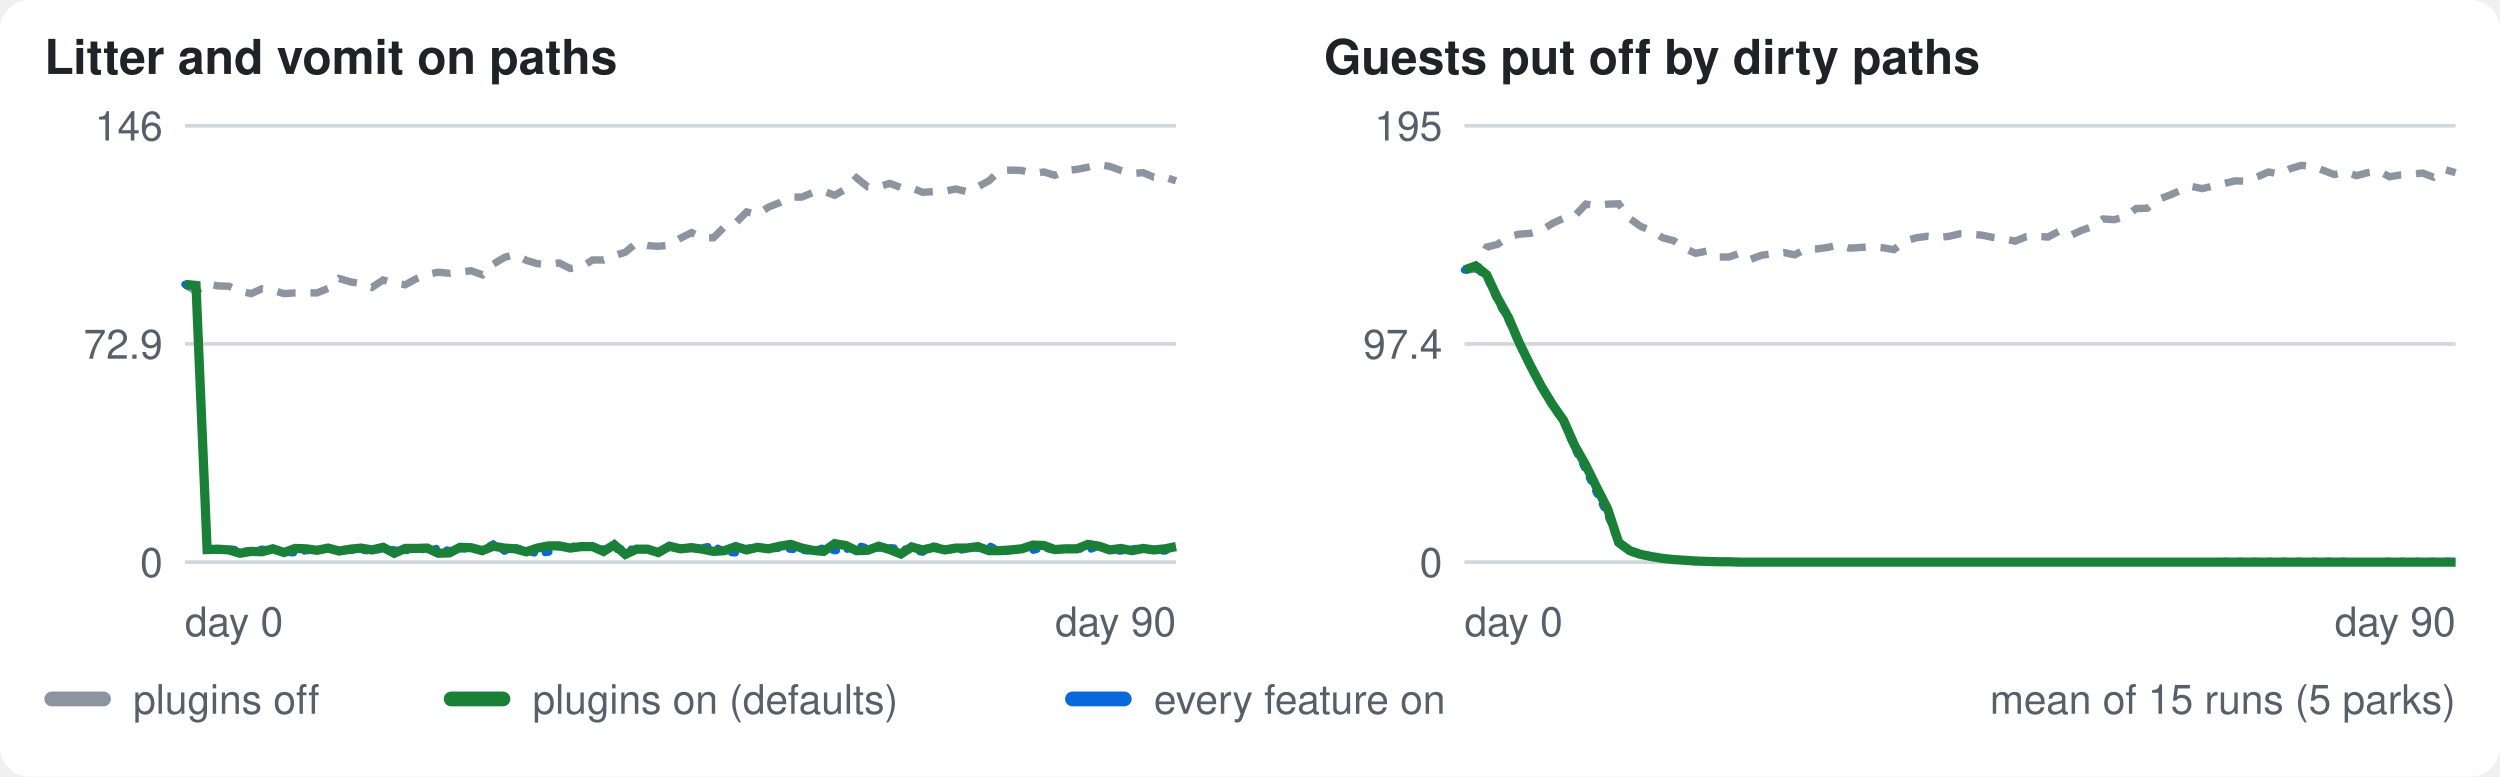
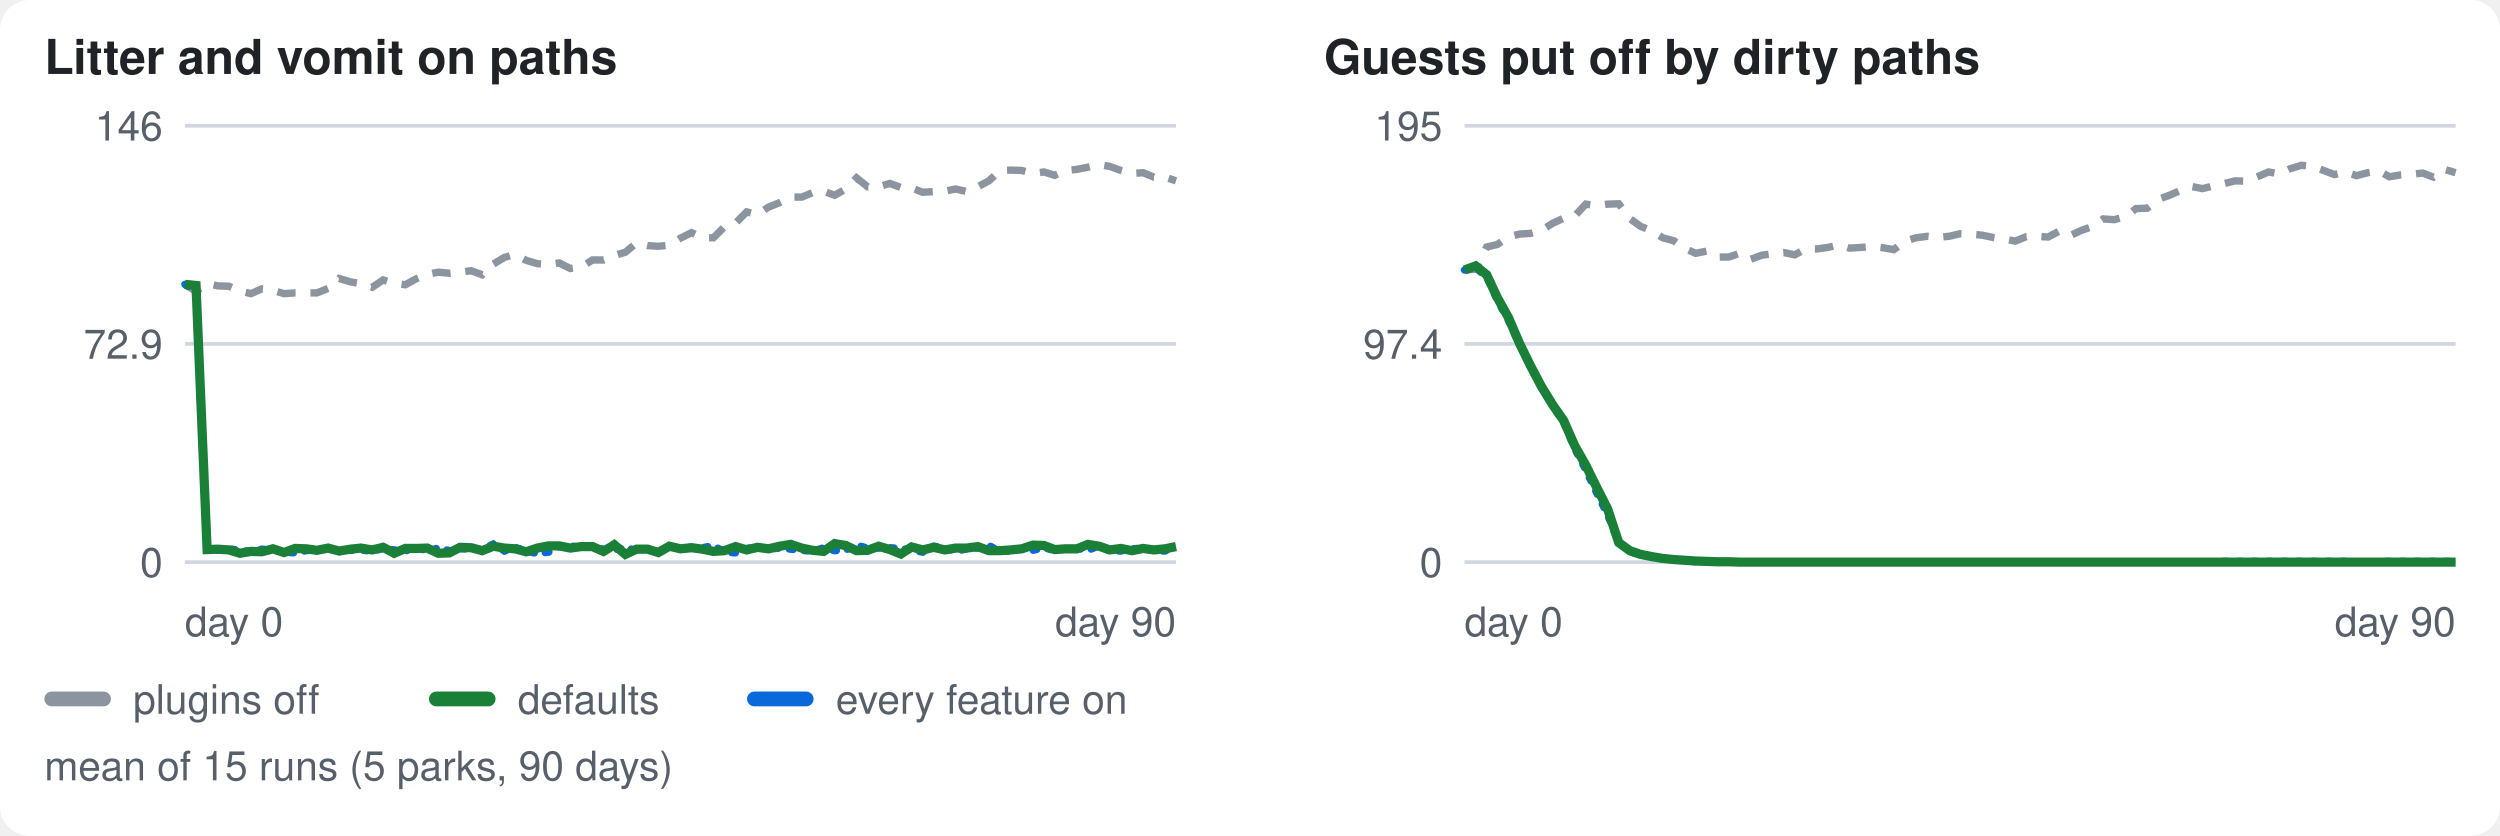
- <svg xmlns="http://www.w3.org/2000/svg" viewBox="0 0 676 210" width="676" height="210" font-family="-apple-system, Segoe UI, Helvetica, Arial, sans-serif">
+ <svg xmlns="http://www.w3.org/2000/svg" viewBox="0 0 676 226" width="676" height="226" font-family="-apple-system, Segoe UI, Helvetica, Arial, sans-serif">
  <style>
  .bg{fill:#ffffff} .ax{stroke:#d0d7de} .tx{fill:#57606a;font-size:11px} .tt{fill:#1f2328;font-size:13px;font-weight:600}
  .def{stroke:#1a7f37;fill:none;stroke-width:2.5} .all{stroke:#0969da;fill:none;stroke-width:2;stroke-dasharray:1 3;stroke-linecap:round}
  .off{stroke:#8c959f;fill:none;stroke-width:2;stroke-dasharray:5 4} .ldef{fill:#1a7f37} .lall{fill:#0969da} .loff{fill:#8c959f}
  @media (prefers-color-scheme: dark){ .bg{fill:#0d1117} .ax{stroke:#30363d} .tx{fill:#8b949e} .tt{fill:#e6edf3}
    .def{stroke:#3fb950} .ldef{fill:#3fb950} .all{stroke:#58a6ff} .lall{fill:#58a6ff} .off{stroke:#6e7681} .loff{fill:#6e7681} }
</style>
  <rect class="bg" width="100%" height="100%" rx="8" />
  <text class="tt" x="12" y="20">Litter and vomit on paths</text>
  <line class="ax" x1="50" x2="318" y1="152.0" y2="152.0" />
  <text class="tx" x="44" y="156.0" text-anchor="end">0</text>
  <line class="ax" x1="50" x2="318" y1="93.0" y2="93.0" />
  <text class="tx" x="44" y="97.0" text-anchor="end">72.9</text>
  <line class="ax" x1="50" x2="318" y1="34.0" y2="34.0" />
  <text class="tx" x="44" y="38.0" text-anchor="end">146</text>
  <text class="tx" x="50" y="172">day 0</text>
  <text class="tx" x="318" y="172" text-anchor="end">day 90</text>
  <path class="off" d="M50.0,76.9L53.0,78.8L56.0,76.7L58.9,77.3L61.9,77.4L64.9,78.7L67.9,79.4L70.8,78.1L73.8,78.5L76.8,79.4L79.8,79.2L82.8,79.2L85.7,79.2L88.7,78.0L91.7,75.3L94.7,76.2L97.6,76.7L100.6,77.7L103.6,75.7L106.6,76.6L109.6,77.0L112.5,75.4L115.5,74.2L118.5,73.6L121.5,73.9L124.4,73.6L127.4,73.2L130.4,74.3L133.4,71.4L136.4,69.6L139.3,68.8L142.3,70.4L145.3,71.3L148.3,71.5L151.2,71.1L154.2,72.6L157.2,72.2L160.2,70.3L163.2,70.3L166.1,69.1L169.1,68.2L172.1,65.7L175.1,66.4L178.0,66.6L181.0,66.3L184.0,64.4L187.0,62.9L190.0,64.3L192.9,64.3L195.9,61.3L198.9,60.3L201.9,57.3L204.8,58.0L207.8,56.0L210.8,54.8L213.8,53.3L216.8,53.3L219.7,52.1L222.7,51.7L225.7,52.8L228.7,51.1L231.6,48.1L234.6,50.5L237.6,50.5L240.6,49.6L243.6,50.7L246.5,50.8L249.5,52.0L252.5,51.8L255.5,51.7L258.4,51.1L261.4,51.8L264.4,50.5L267.4,48.9L270.4,46.1L273.3,46.0L276.3,46.1L279.3,46.9L282.3,46.5L285.2,47.4L288.2,46.1L291.2,45.8L294.2,45.2L297.2,44.5L300.1,45.0L303.1,46.1L306.1,46.9L309.1,46.7L312.0,47.9L315.0,47.9L318.0,48.9" />
  <path class="all" d="M50.0,76.9L53.0,78.6L56.0,148.5L58.9,148.8L61.9,148.4L64.9,148.8L67.9,149.1L70.8,148.5L73.8,148.7L76.8,149.3L79.8,149.5L82.8,148.9L85.7,148.7L88.7,148.4L91.7,148.9L94.7,148.8L97.6,148.7L100.6,149.1L103.6,148.3L106.6,148.7L109.6,149.1L112.5,147.5L115.5,149.3L118.5,148.1L121.5,148.9L124.4,148.4L127.4,148.5L130.4,148.6L133.4,147.1L136.4,149.0L139.3,148.0L142.3,149.0L145.3,149.7L148.3,149.3L151.2,147.8L154.2,147.5L157.2,148.2L160.2,147.8L163.2,148.5L166.1,148.7L169.1,148.0L172.1,148.9L175.1,148.4L178.0,149.0L181.0,148.1L184.0,148.1L187.0,148.0L190.0,148.1L192.9,147.5L195.9,149.3L198.9,149.5L201.9,148.3L204.8,147.8L207.8,148.5L210.8,148.2L213.8,148.5L216.8,148.8L219.7,149.1L222.7,148.1L225.7,148.9L228.7,148.7L231.6,147.4L234.6,148.2L237.6,148.2L240.6,148.1L243.6,148.3L246.5,148.8L249.5,149.3L252.5,147.7L255.5,148.1L258.4,149.1L261.4,148.4L264.4,148.2L267.4,147.5L270.4,149.1L273.3,149.0L276.3,148.3L279.3,148.8L282.3,148.1L285.2,148.9L288.2,148.4L291.2,148.3L294.2,148.8L297.2,147.6L300.1,149.0L303.1,149.0L306.1,148.4L309.1,148.2L312.0,148.9L315.0,149.0L318.0,147.8" />
  <path class="def" d="M50.0,76.9L53.0,77.2L56.0,148.6L58.9,148.5L61.9,148.7L64.9,149.6L67.9,149.1L70.8,149.2L73.8,148.4L76.8,149.4L79.8,148.3L82.8,148.4L85.7,148.8L88.7,148.2L91.7,149.0L94.7,148.5L97.6,148.2L100.6,148.7L103.6,148.0L106.6,149.6L109.6,148.3L112.5,148.3L115.5,148.2L118.5,149.6L121.5,149.5L124.4,148.0L127.4,148.1L130.4,148.9L133.4,147.7L136.4,148.2L139.3,148.4L142.3,149.2L145.3,148.2L148.3,147.6L151.2,147.6L154.2,148.2L157.2,147.8L160.2,147.8L163.2,149.1L166.1,147.3L169.1,149.9L172.1,148.5L175.1,148.5L178.0,149.4L181.0,147.7L184.0,148.4L187.0,148.1L190.0,148.5L192.9,149.1L195.9,148.9L198.9,147.8L201.9,148.7L204.8,148.0L207.8,148.4L210.8,147.7L213.8,147.2L216.8,148.2L219.7,148.8L222.7,149.1L225.7,147.0L228.7,147.5L231.6,148.9L234.6,148.8L237.6,147.7L240.6,148.6L243.6,149.8L246.5,147.9L249.5,148.7L252.5,148.0L255.5,148.7L258.4,148.2L261.4,148.2L264.4,147.8L267.4,148.9L270.4,148.9L273.3,148.7L276.3,148.4L279.3,147.4L282.3,147.5L285.2,148.6L288.2,148.4L291.2,148.4L294.2,147.2L297.2,147.7L300.1,148.7L303.1,148.3L306.1,148.9L309.1,148.3L312.0,148.7L315.0,148.4L318.0,147.8" />
  <text class="tt" x="358" y="20">Guests put off by dirty paths</text>
  <line class="ax" x1="396" x2="664" y1="152.0" y2="152.0" />
  <text class="tx" x="390" y="156.0" text-anchor="end">0</text>
  <line class="ax" x1="396" x2="664" y1="93.0" y2="93.0" />
  <text class="tx" x="390" y="97.0" text-anchor="end">97.4</text>
  <line class="ax" x1="396" x2="664" y1="34.0" y2="34.0" />
  <text class="tx" x="390" y="38.0" text-anchor="end">195</text>
  <text class="tx" x="396" y="172">day 0</text>
  <text class="tx" x="664" y="172" text-anchor="end">day 90</text>
  <path class="off" d="M396.0,73.0L399.0,72.8L402.0,66.8L404.9,66.1L407.9,64.0L410.9,63.3L413.9,63.1L416.8,62.3L419.8,60.4L422.8,59.0L425.8,58.4L428.8,55.2L431.7,55.6L434.7,55.2L437.7,55.1L440.7,59.1L443.6,61.2L446.6,62.4L449.6,64.3L452.6,65.1L455.6,67.2L458.5,68.5L461.5,67.9L464.5,69.5L467.5,69.5L470.4,68.5L473.4,70.1L476.4,69.0L479.4,68.6L482.4,68.3L485.3,68.9L488.3,67.3L491.3,67.3L494.3,66.9L497.2,66.2L500.2,67.1L503.2,66.9L506.2,66.7L509.2,67.0L512.1,67.5L515.1,65.2L518.1,64.3L521.1,63.9L524.0,64.2L527.0,63.9L530.0,63.2L533.0,63.3L536.0,63.6L538.9,64.2L541.9,64.6L544.9,65.2L547.9,64.0L550.8,63.9L553.8,64.1L556.8,62.5L559.8,63.7L562.8,62.3L565.7,61.3L568.7,59.2L571.7,59.4L574.7,58.6L577.6,56.4L580.6,56.3L583.6,53.9L586.6,52.8L589.6,51.5L592.5,50.4L595.5,51.0L598.5,50.3L601.5,49.6L604.4,48.9L607.4,49.0L610.4,47.8L613.4,46.5L616.4,47.0L619.3,45.6L622.3,44.7L625.3,45.0L628.3,46.1L631.2,47.2L634.2,46.5L637.2,47.5L640.2,46.7L643.2,46.2L646.1,47.8L649.1,47.3L652.1,47.1L655.1,46.8L658.0,47.9L661.0,45.8L664.0,46.7" />
  <path class="all" d="M396.0,73.0L399.0,72.4L402.0,74.9L404.9,81.2L407.9,86.7L410.9,93.2L413.9,99.3L416.8,104.7L419.8,109.7L422.8,114.1L425.8,121.3L428.8,127.1L431.7,133.2L434.7,139.2L437.7,146.8L440.7,149.3L443.6,149.8L446.6,150.4L449.6,151.0L452.6,151.4L455.6,151.6L458.5,151.9L461.5,151.9L464.5,152.0L467.5,152.0L470.4,152.0L473.4,152.0L476.4,152.0L479.4,152.0L482.4,152.0L485.3,152.0L488.3,152.0L491.3,152.0L494.3,152.0L497.2,152.0L500.2,152.0L503.2,152.0L506.2,152.0L509.2,152.0L512.1,152.0L515.1,152.0L518.1,152.0L521.1,151.9L524.0,151.9L527.0,151.9L530.0,151.9L533.0,151.9L536.0,151.9L538.9,151.9L541.9,151.9L544.9,151.9L547.9,151.9L550.8,151.9L553.8,151.9L556.8,151.9L559.8,152.0L562.8,152.0L565.7,152.0L568.7,152.0L571.7,152.0L574.7,152.0L577.6,152.0L580.6,152.0L583.6,152.0L586.6,152.0L589.6,152.0L592.5,152.0L595.5,152.0L598.5,151.9L601.5,151.8L604.4,151.8L607.4,151.8L610.4,151.8L613.4,151.8L616.4,151.8L619.3,151.8L622.3,151.8L625.3,151.8L628.3,151.8L631.2,151.8L634.2,151.8L637.2,151.9L640.2,152.0L643.2,151.8L646.1,151.8L649.1,151.8L652.1,151.8L655.1,151.8L658.0,151.8L661.0,151.8L664.0,151.8" />
  <path class="def" d="M396.0,73.0L399.0,71.9L402.0,74.3L404.9,80.5L407.9,85.9L410.9,92.9L413.9,99.0L416.8,104.5L419.8,109.4L422.8,113.7L425.8,120.5L428.8,125.8L431.7,131.7L434.7,137.6L437.7,146.7L440.7,148.9L443.6,149.9L446.6,150.5L449.6,151.0L452.6,151.3L455.6,151.5L458.5,151.7L461.5,151.8L464.5,151.9L467.5,151.9L470.4,152.0L473.4,152.0L476.4,152.0L479.4,152.0L482.4,152.0L485.3,152.0L488.3,152.0L491.3,152.0L494.3,152.0L497.2,152.0L500.2,152.0L503.2,152.0L506.2,152.0L509.2,152.0L512.1,152.0L515.1,152.0L518.1,152.0L521.1,152.0L524.0,152.0L527.0,152.0L530.0,152.0L533.0,152.0L536.0,152.0L538.9,152.0L541.9,152.0L544.9,152.0L547.9,152.0L550.8,152.0L553.8,152.0L556.8,152.0L559.8,152.0L562.8,152.0L565.7,152.0L568.7,152.0L571.7,152.0L574.7,152.0L577.6,152.0L580.6,152.0L583.6,152.0L586.6,152.0L589.6,152.0L592.5,152.0L595.5,152.0L598.5,152.0L601.5,152.0L604.4,152.0L607.4,152.0L610.4,152.0L613.4,152.0L616.4,152.0L619.3,152.0L622.3,152.0L625.3,152.0L628.3,152.0L631.2,152.0L634.2,152.0L637.2,152.0L640.2,152.0L643.2,152.0L646.1,152.0L649.1,152.0L652.1,152.0L655.1,152.0L658.0,152.0L661.0,152.0L664.0,152.0" />
  <rect class="loff" x="12" y="187" width="18" height="4" rx="2" />
  <text class="tx" x="36" y="193">plugins off</text>
-   <rect class="ldef" x="120" y="187" width="18" height="4" rx="2" />
-   <text class="tx" x="144" y="193">plugins on (defaults)</text>
-   <rect class="lall" x="288" y="187" width="18" height="4" rx="2" />
-   <text class="tx" x="312" y="193">every feature on</text>
-   <text class="tx" x="664" y="193" text-anchor="end">mean of 15 runs (5 parks)</text>
+   <rect class="ldef" x="116" y="187" width="18" height="4" rx="2" />
+   <text class="tx" x="140" y="193">defaults</text>
+   <rect class="lall" x="202" y="187" width="18" height="4" rx="2" />
+   <text class="tx" x="226" y="193">every feature on</text>
+   <text class="tx" x="12" y="211">mean of 15 runs (5 parks, 90 days)</text>
</svg>
